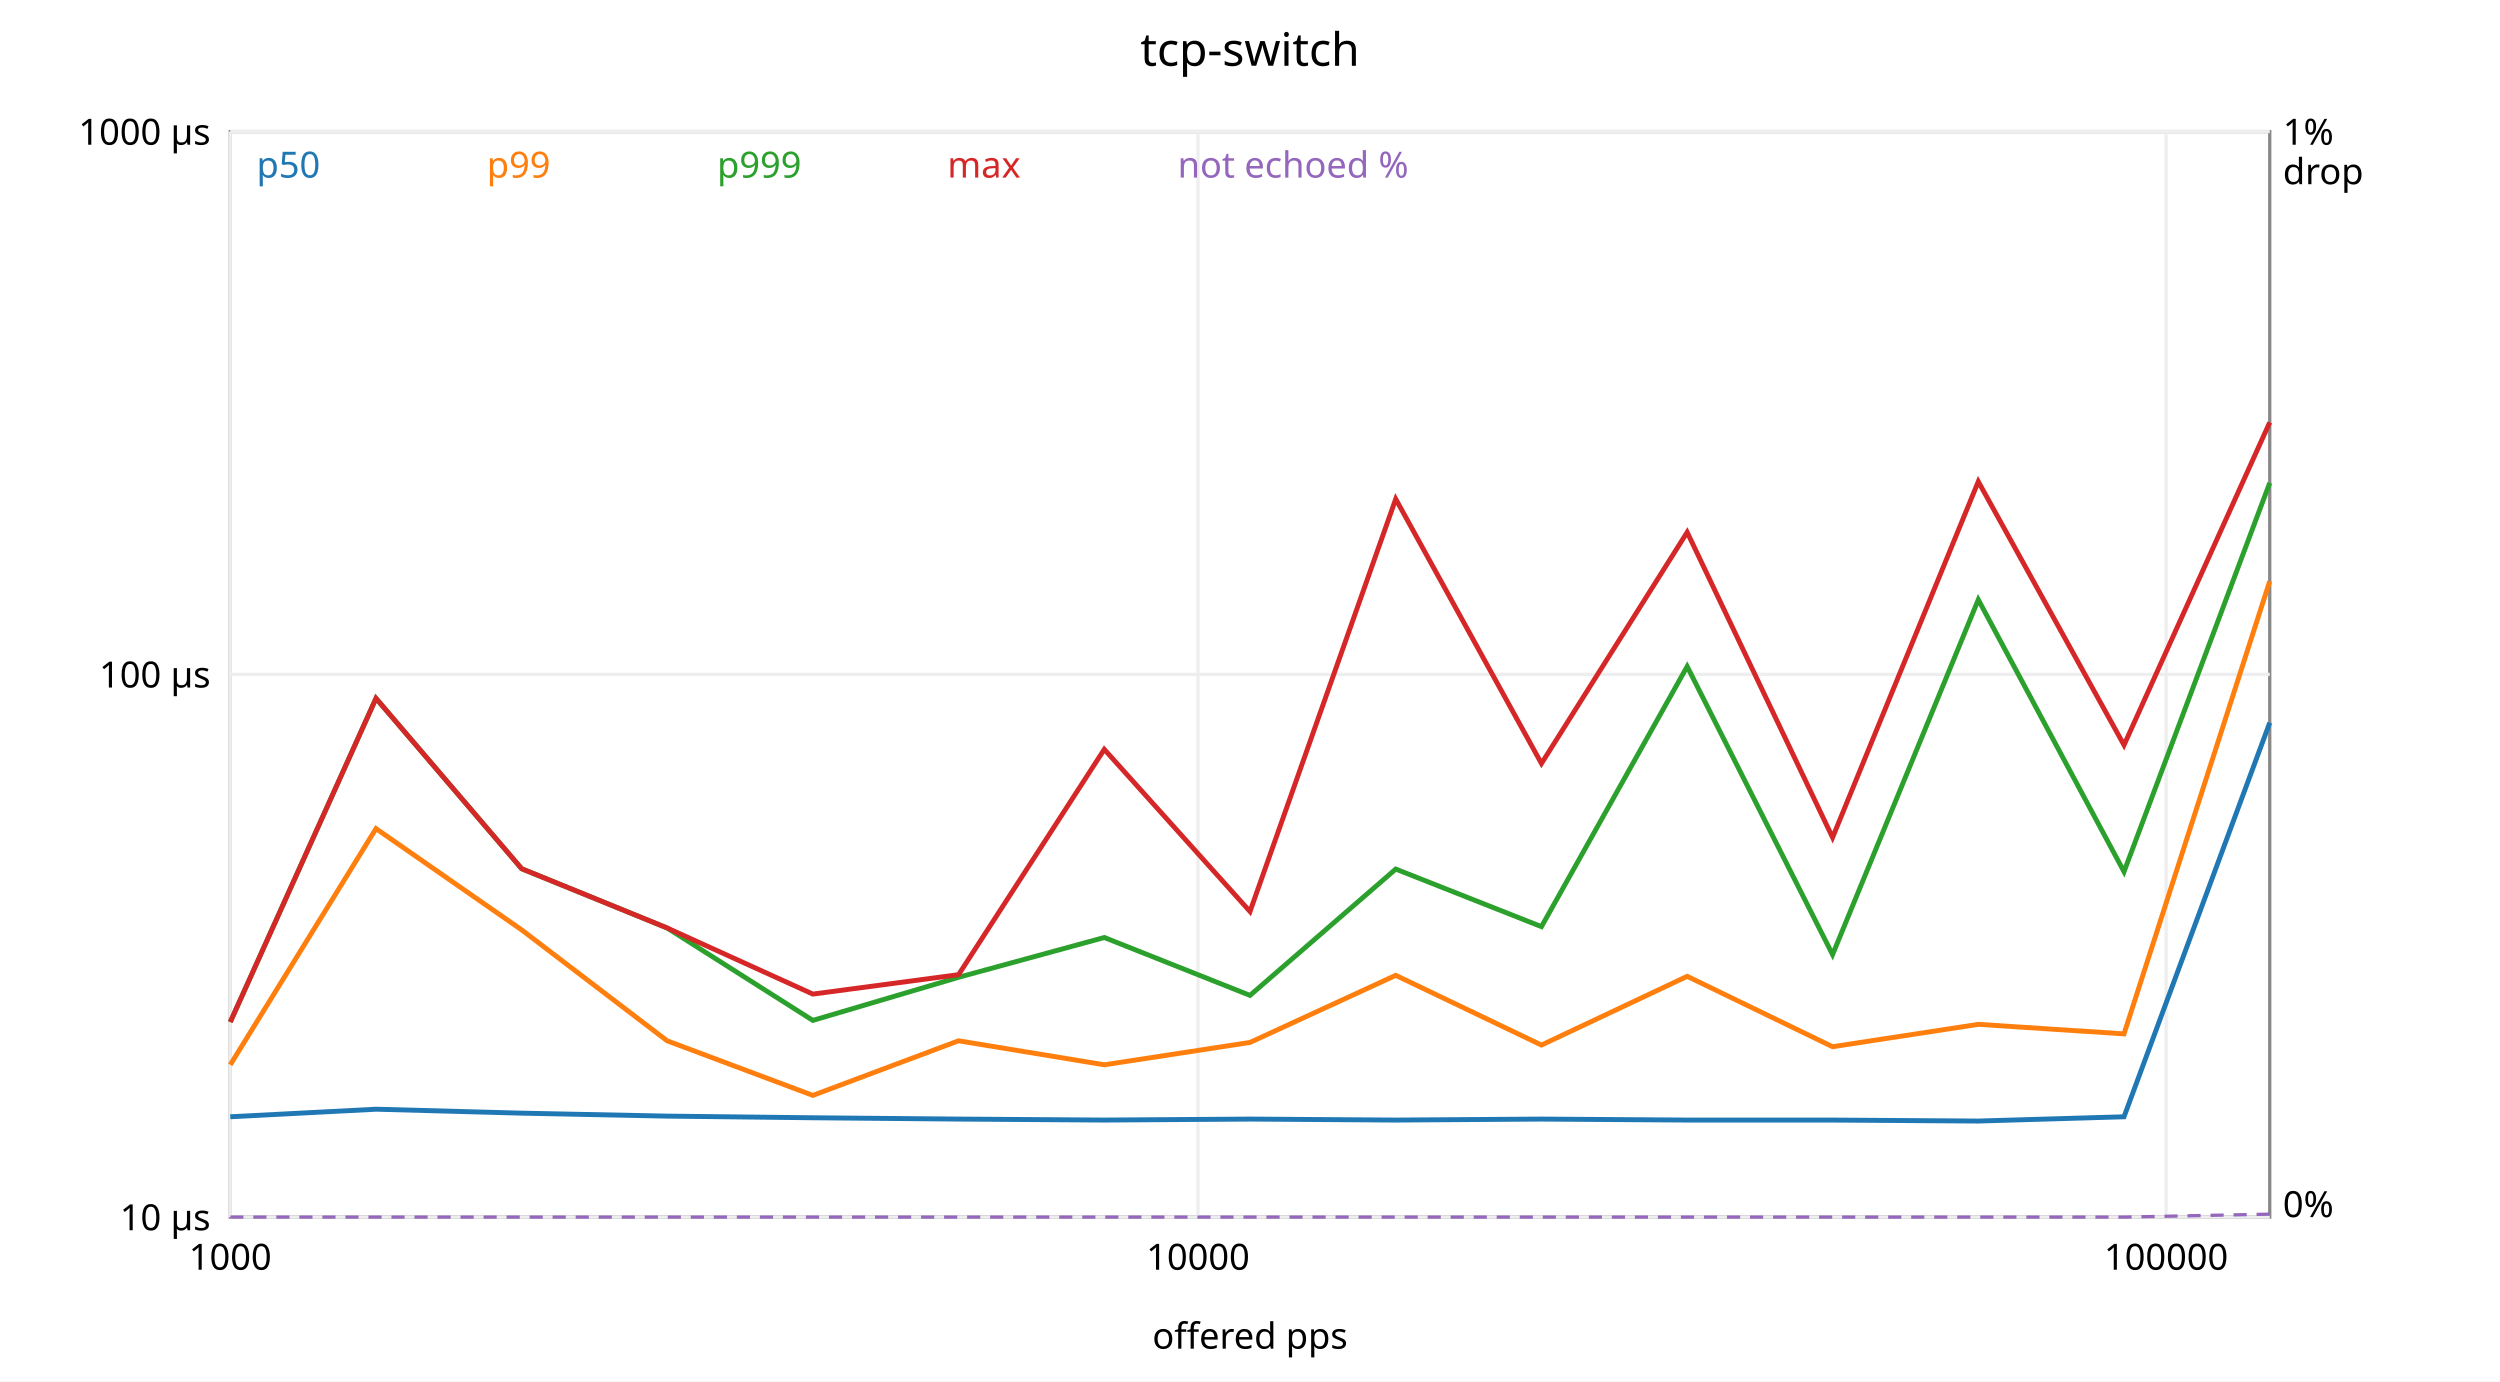
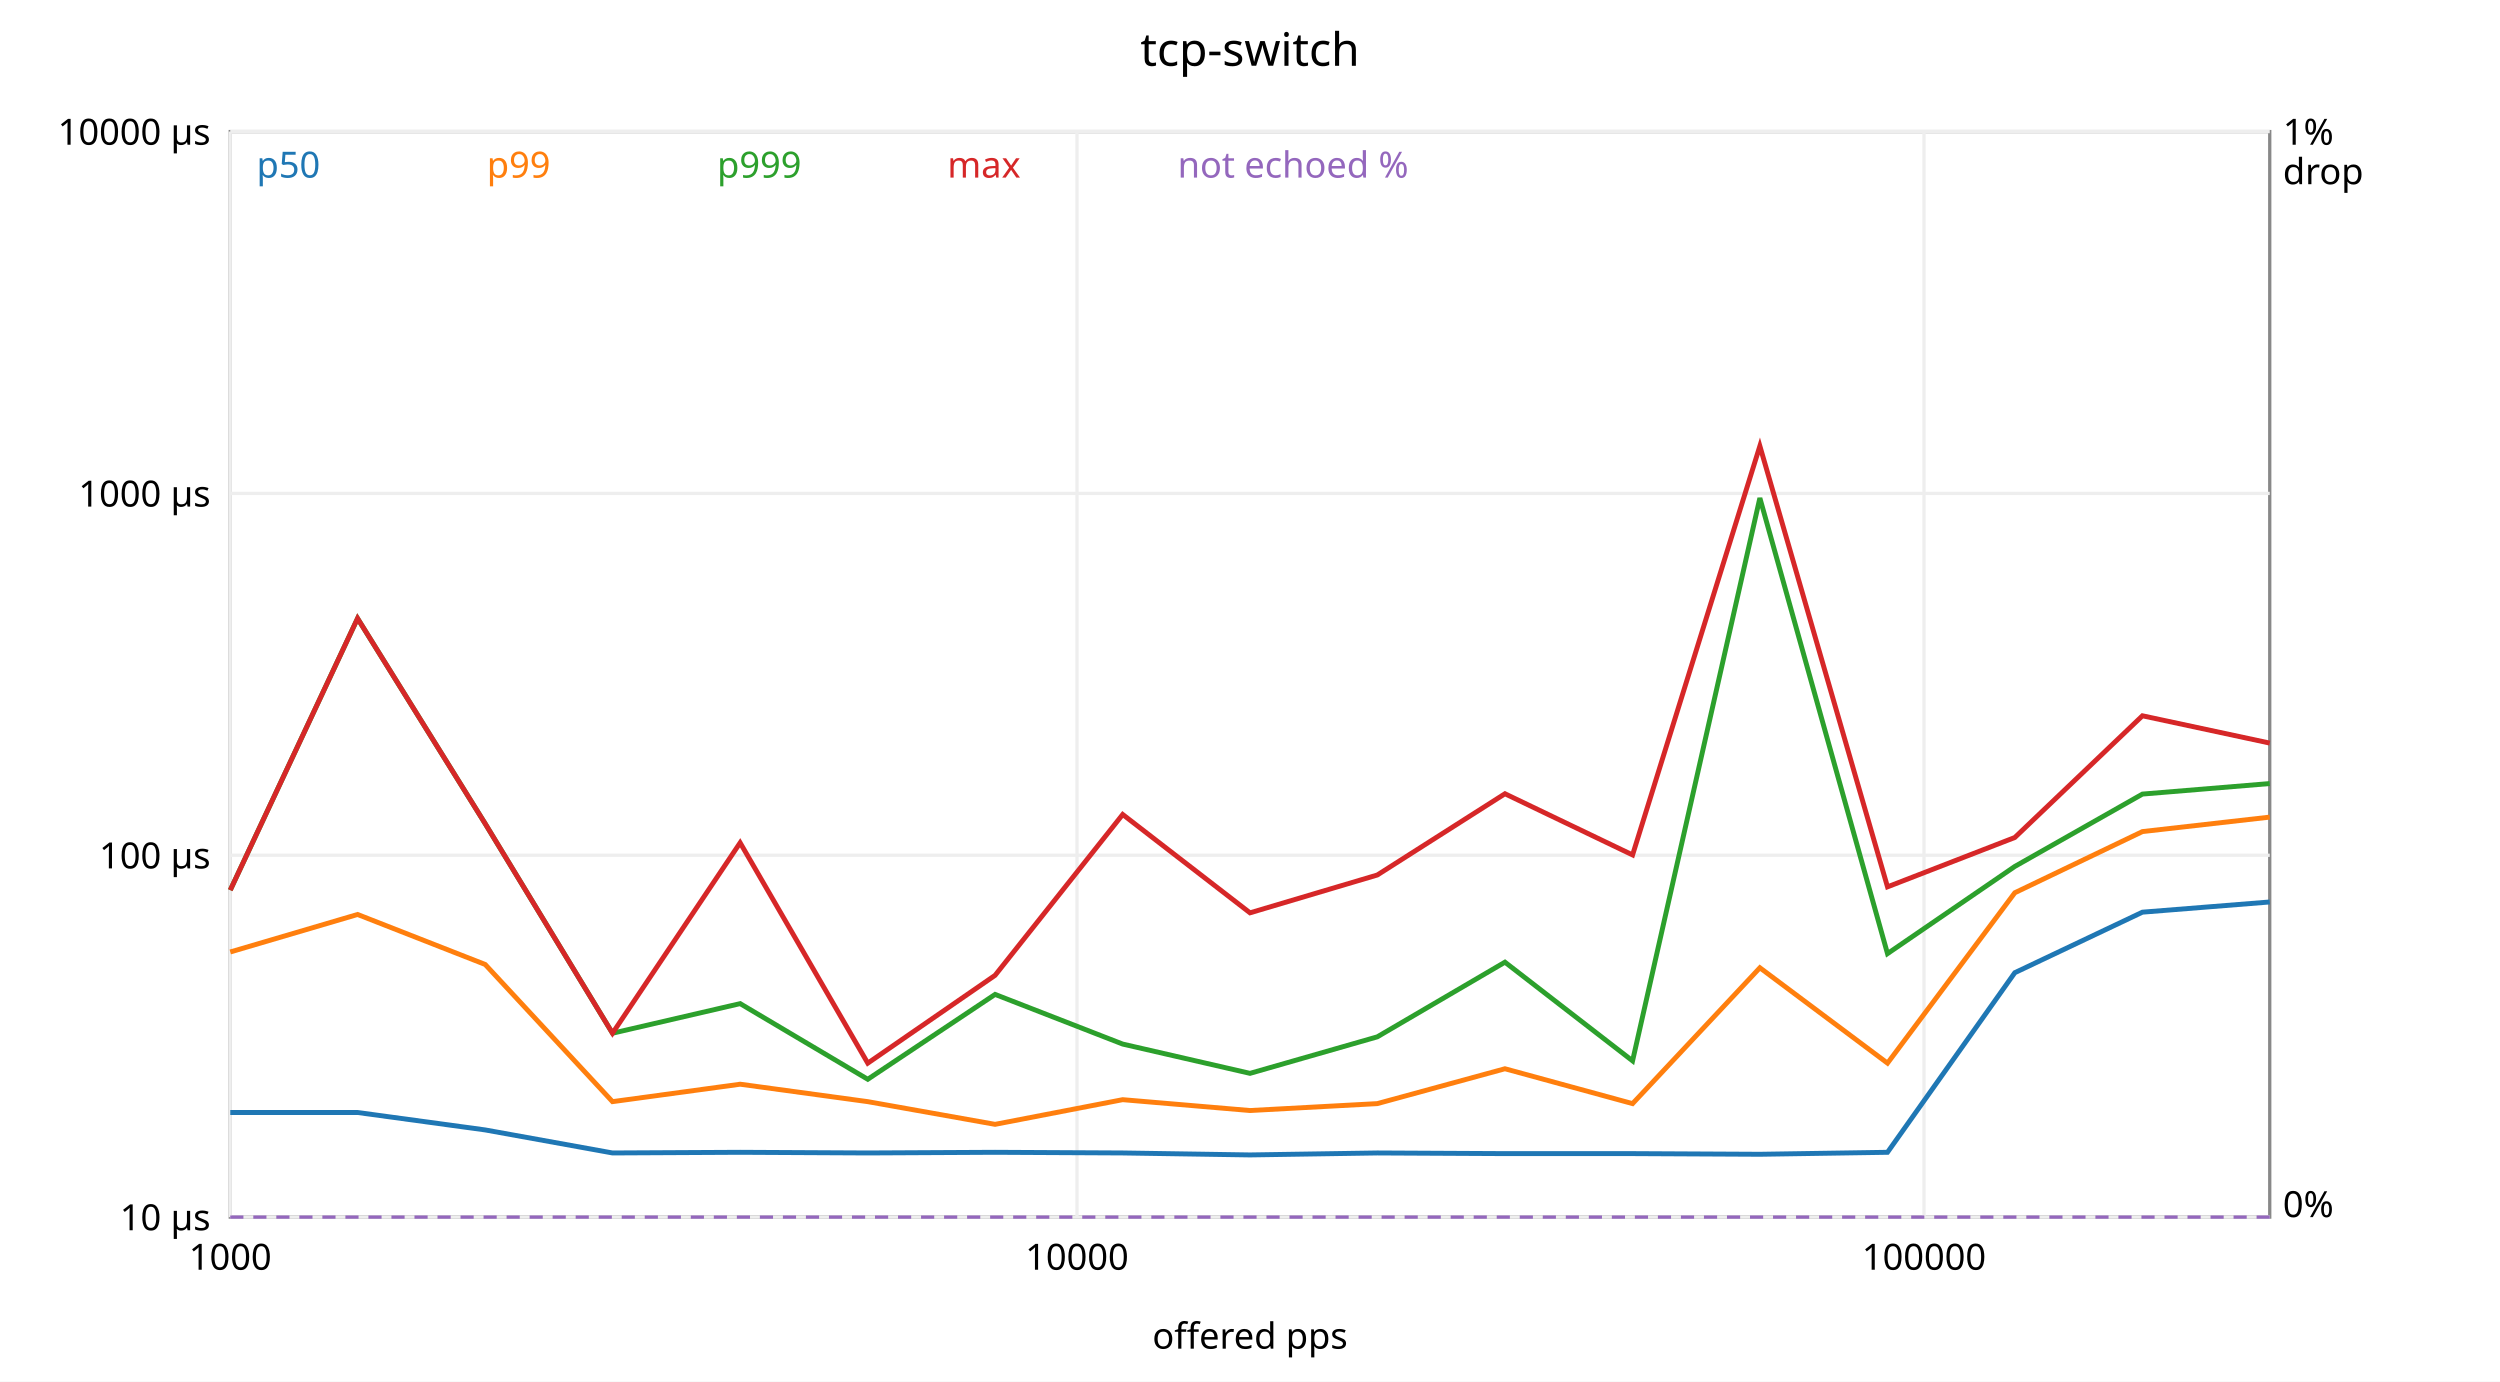
<svg xmlns="http://www.w3.org/2000/svg" width="760" height="420" font-family="sans-serif" font-size="11">
  <rect width="760" height="420" fill="white" />
  <text x="380.0" y="20" text-anchor="middle" font-size="14">tcp-switch</text>
  <rect x="70" y="40" width="620" height="330" fill="none" stroke="#888" />
  <line x1="70" y1="370.0" x2="690" y2="370.0" stroke="#eee" />
  <text x="64" y="374.0" text-anchor="end">10 µs</text>
-   <line x1="70" y1="205.0" x2="690" y2="205.0" stroke="#eee" />
-   <text x="64" y="209.0" text-anchor="end">100 µs</text>
+   <line x1="70" y1="260.0" x2="690" y2="260.0" stroke="#eee" />
+   <text x="64" y="264.0" text-anchor="end">100 µs</text>
+   <line x1="70" y1="150.0" x2="690" y2="150.0" stroke="#eee" />
+   <text x="64" y="154.0" text-anchor="end">1000 µs</text>
  <line x1="70" y1="40.0" x2="690" y2="40.0" stroke="#eee" />
-   <text x="64" y="44.0" text-anchor="end">1000 µs</text>
+   <text x="64" y="44.0" text-anchor="end">10000 µs</text>
  <line x1="70.0" y1="40" x2="70.0" y2="370" stroke="#eee" />
  <text x="70.0" y="386" text-anchor="middle">1000</text>
-   <line x1="364.2" y1="40" x2="364.2" y2="370" stroke="#eee" />
-   <text x="364.2" y="386" text-anchor="middle">10000</text>
-   <line x1="658.5" y1="40" x2="658.5" y2="370" stroke="#eee" />
-   <text x="658.5" y="386" text-anchor="middle">100000</text>
+   <line x1="327.4" y1="40" x2="327.4" y2="370" stroke="#eee" />
+   <text x="327.4" y="386" text-anchor="middle">10000</text>
+   <line x1="584.9" y1="40" x2="584.9" y2="370" stroke="#eee" />
+   <text x="584.9" y="386" text-anchor="middle">100000</text>
  <text x="380.0" y="410" text-anchor="middle">offered pps</text>
  <text x="694" y="44">1%</text>
  <text x="694" y="56">drop</text>
  <text x="694" y="370">0%</text>
-   <polyline points="70.0,339.5 114.3,337.2 158.6,338.4 202.8,339.3 247.1,339.8 291.4,340.2 335.7,340.5 380.0,340.2 424.3,340.5 468.6,340.2 512.9,340.5 557.1,340.5 601.4,340.8 645.7,339.5 690.0,219.7" fill="none" stroke="#1f77b4" stroke-width="1.5" />
+   <polyline points="70.0,338.2 108.7,338.2 147.5,343.5 186.2,350.5 225.0,350.3 263.8,350.5 302.5,350.3 341.3,350.5 380.0,351.1 418.7,350.5 457.5,350.7 496.3,350.7 535.0,350.9 573.8,350.3 612.5,295.7 651.3,277.3 690.0,274.2" fill="none" stroke="#1f77b4" stroke-width="1.5" />
  <text x="78" y="54" fill="#1f77b4">p50</text>
-   <polyline points="70.0,323.7 114.3,251.9 158.6,282.7 202.8,316.4 247.1,333.0 291.4,316.4 335.7,323.7 380.0,316.9 424.3,296.5 468.6,317.7 512.9,296.8 557.1,318.2 601.4,311.4 645.7,314.3 690.0,176.7" fill="none" stroke="#ff7f0e" stroke-width="1.5" />
+   <polyline points="70.0,289.4 108.7,278.0 147.5,293.2 186.2,334.9 225.0,329.6 263.8,334.9 302.5,341.8 341.3,334.3 380.0,337.6 418.7,335.5 457.5,324.9 496.3,335.5 535.0,294.2 573.8,323.2 612.5,271.4 651.3,252.8 690.0,248.4" fill="none" stroke="#ff7f0e" stroke-width="1.5" />
  <text x="148" y="54" fill="#ff7f0e">p99</text>
-   <polyline points="70.0,310.7 114.3,212.3 158.6,264.1 202.8,282.1 247.1,310.2 291.4,297.1 335.7,285.0 380.0,302.6 424.3,264.2 468.6,281.7 512.9,202.6 557.1,290.2 601.4,182.3 645.7,265.0 690.0,146.8" fill="none" stroke="#2ca02c" stroke-width="1.5" />
+   <polyline points="70.0,270.6 108.7,188.0 147.5,250.4 186.2,314.1 225.0,305.1 263.8,328.1 302.5,302.3 341.3,317.4 380.0,326.3 418.7,315.2 457.5,292.5 496.3,322.5 535.0,151.4 573.8,289.9 612.5,263.4 651.3,241.4 690.0,238.2" fill="none" stroke="#2ca02c" stroke-width="1.5" />
  <text x="218" y="54" fill="#2ca02c">p999</text>
-   <polyline points="70.0,310.7 114.3,212.3 158.6,264.1 202.8,282.1 247.1,302.2 291.4,296.3 335.7,227.8 380.0,277.1 424.3,151.7 468.6,232.1 512.9,161.8 557.1,254.6 601.4,146.4 645.7,226.5 690.0,128.4" fill="none" stroke="#d62728" stroke-width="1.5" />
+   <polyline points="70.0,270.6 108.7,188.0 147.5,250.4 186.2,314.1 225.0,256.2 263.8,323.2 302.5,296.5 341.3,247.6 380.0,277.5 418.7,266.0 457.5,241.3 496.3,259.9 535.0,135.6 573.8,269.6 612.5,254.6 651.3,217.6 690.0,225.9" fill="none" stroke="#d62728" stroke-width="1.5" />
  <text x="288" y="54" fill="#d62728">max</text>
-   <polyline points="70.0,370.0 114.3,370.0 158.6,370.0 202.8,370.0 247.1,370.0 291.4,370.0 335.7,370.0 380.0,370.0 424.3,370.0 468.6,370.0 512.9,370.0 557.1,370.0 601.4,370.0 645.7,370.0 690.0,369.1" fill="none" stroke="#9467bd" stroke-dasharray="4 3" />
+   <polyline points="70.0,370.0 108.7,370.0 147.5,370.0 186.2,370.0 225.0,370.0 263.8,370.0 302.5,370.0 341.3,370.0 380.0,370.0 418.7,370.0 457.5,370.0 496.3,370.0 535.0,370.0 573.8,370.0 612.5,370.0 651.3,370.0 690.0,370.0" fill="none" stroke="#9467bd" stroke-dasharray="4 3" />
  <text x="358" y="54" fill="#9467bd">not echoed %</text>
</svg>
